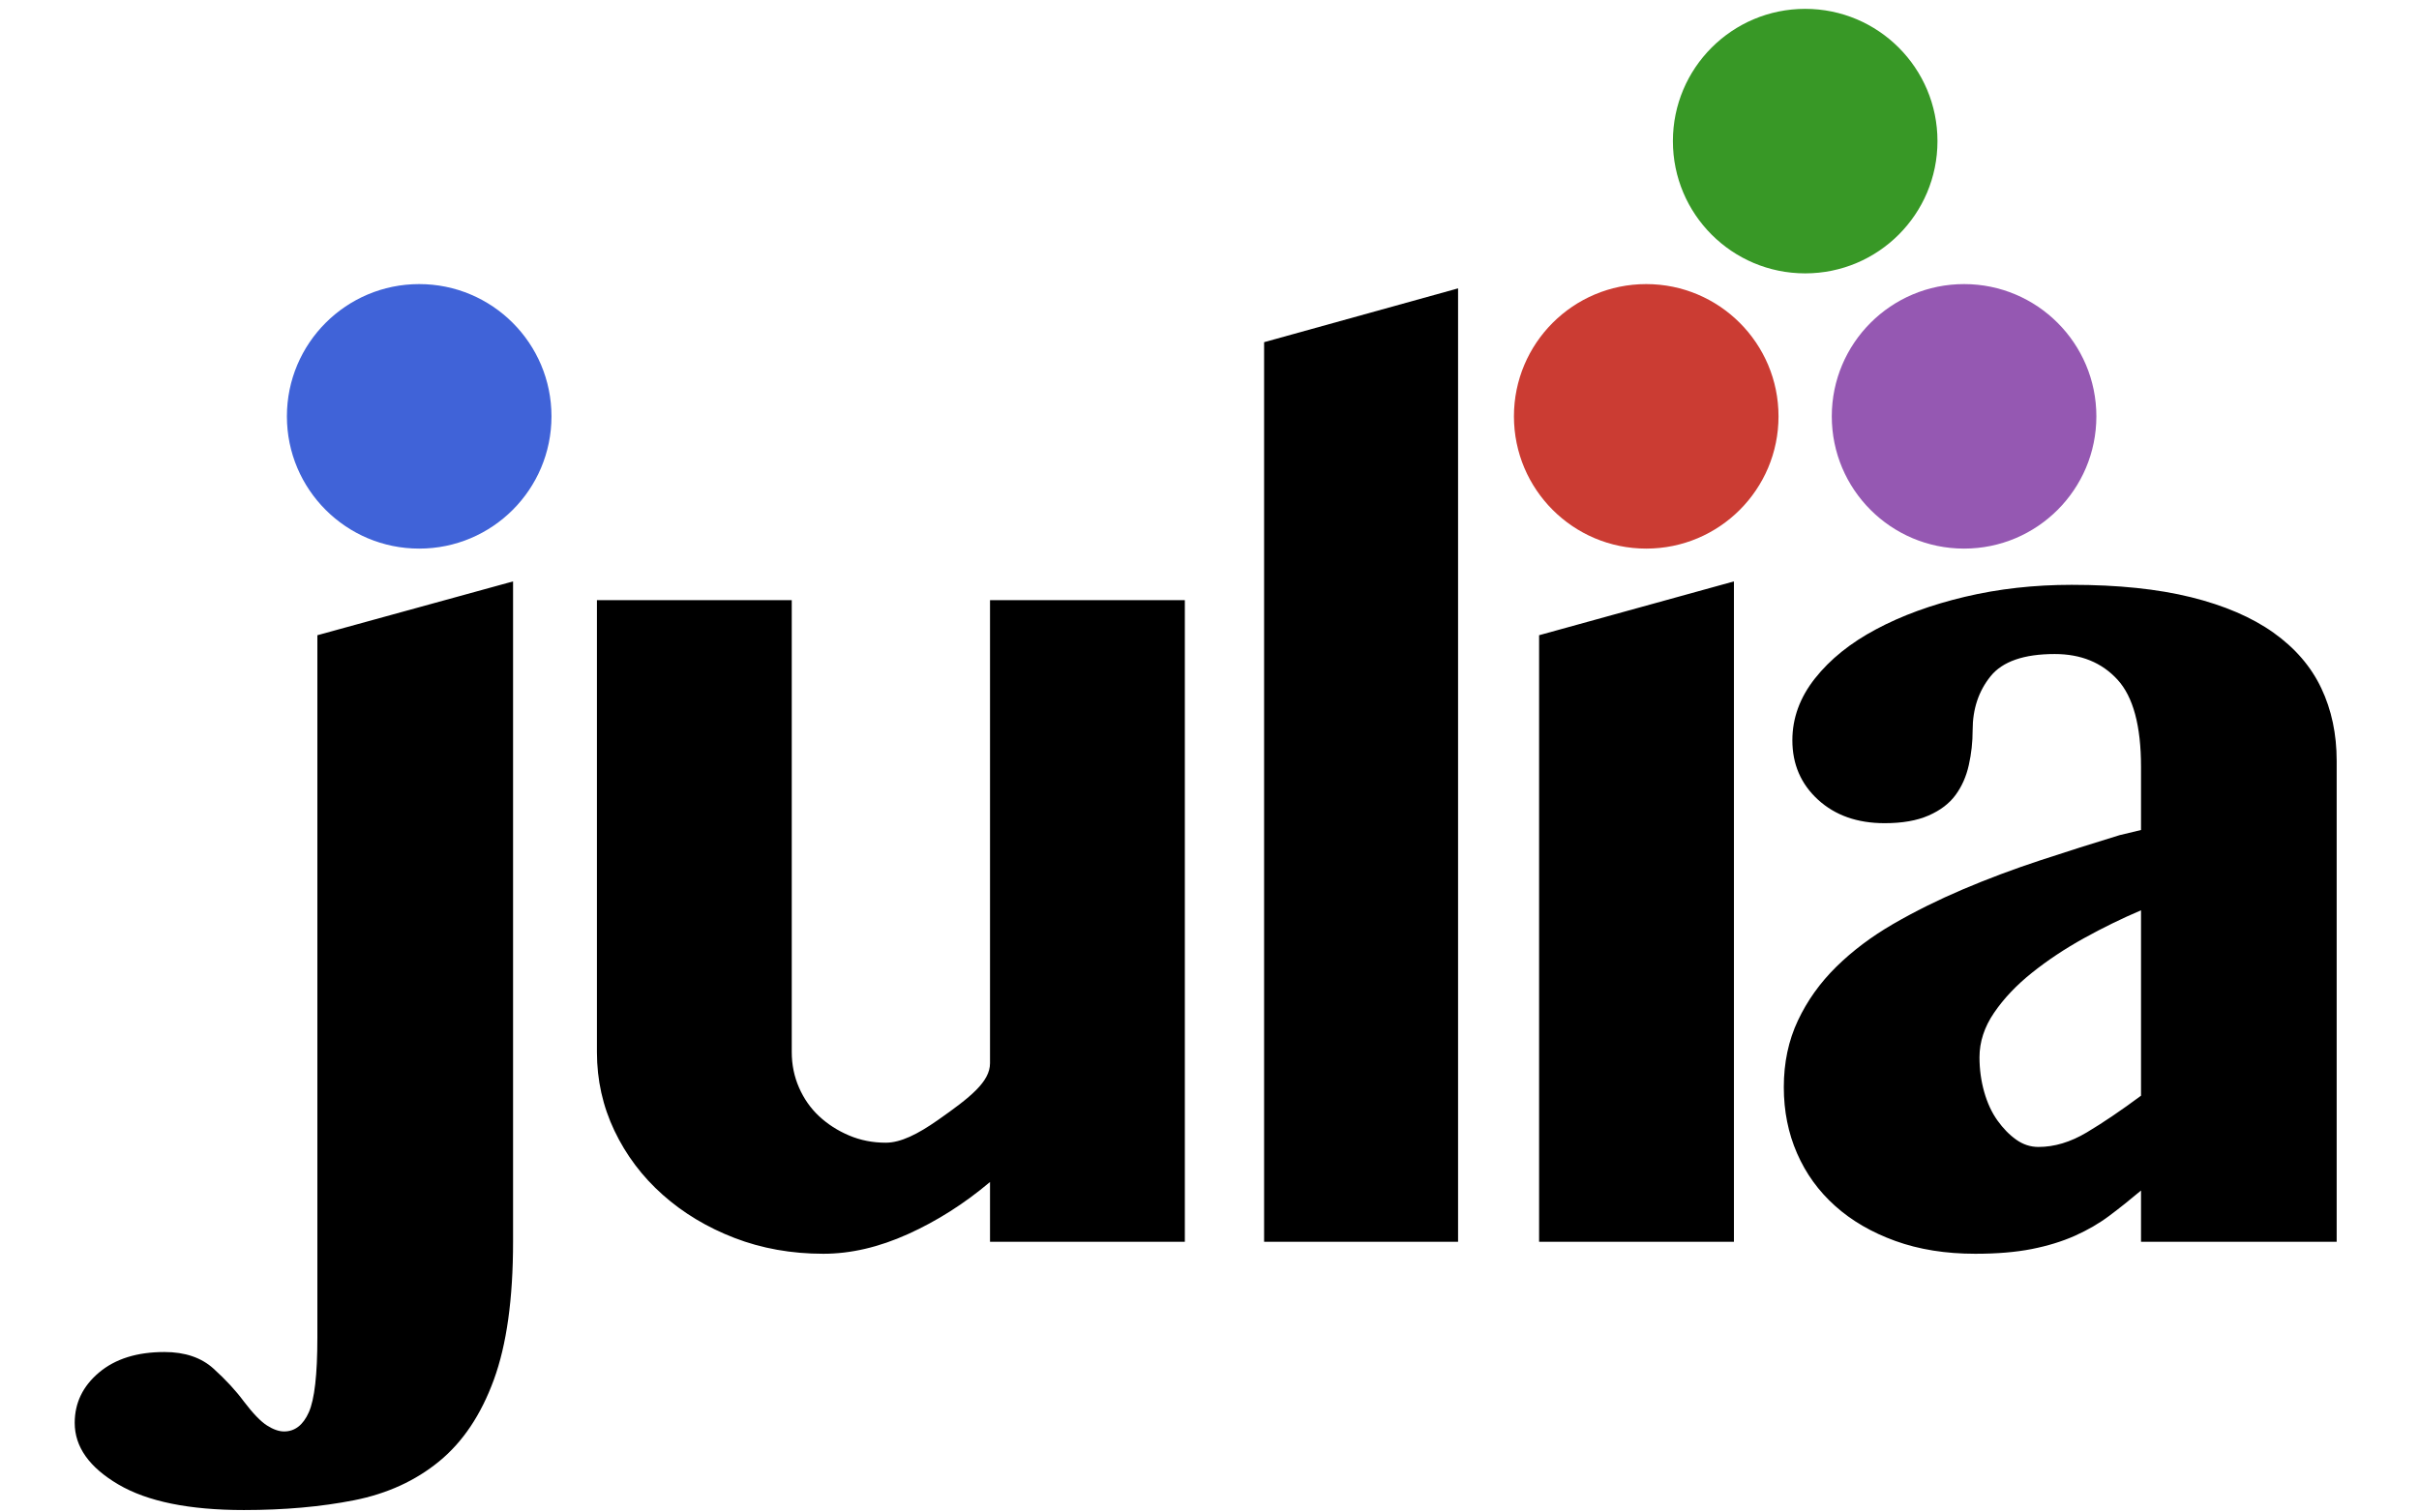
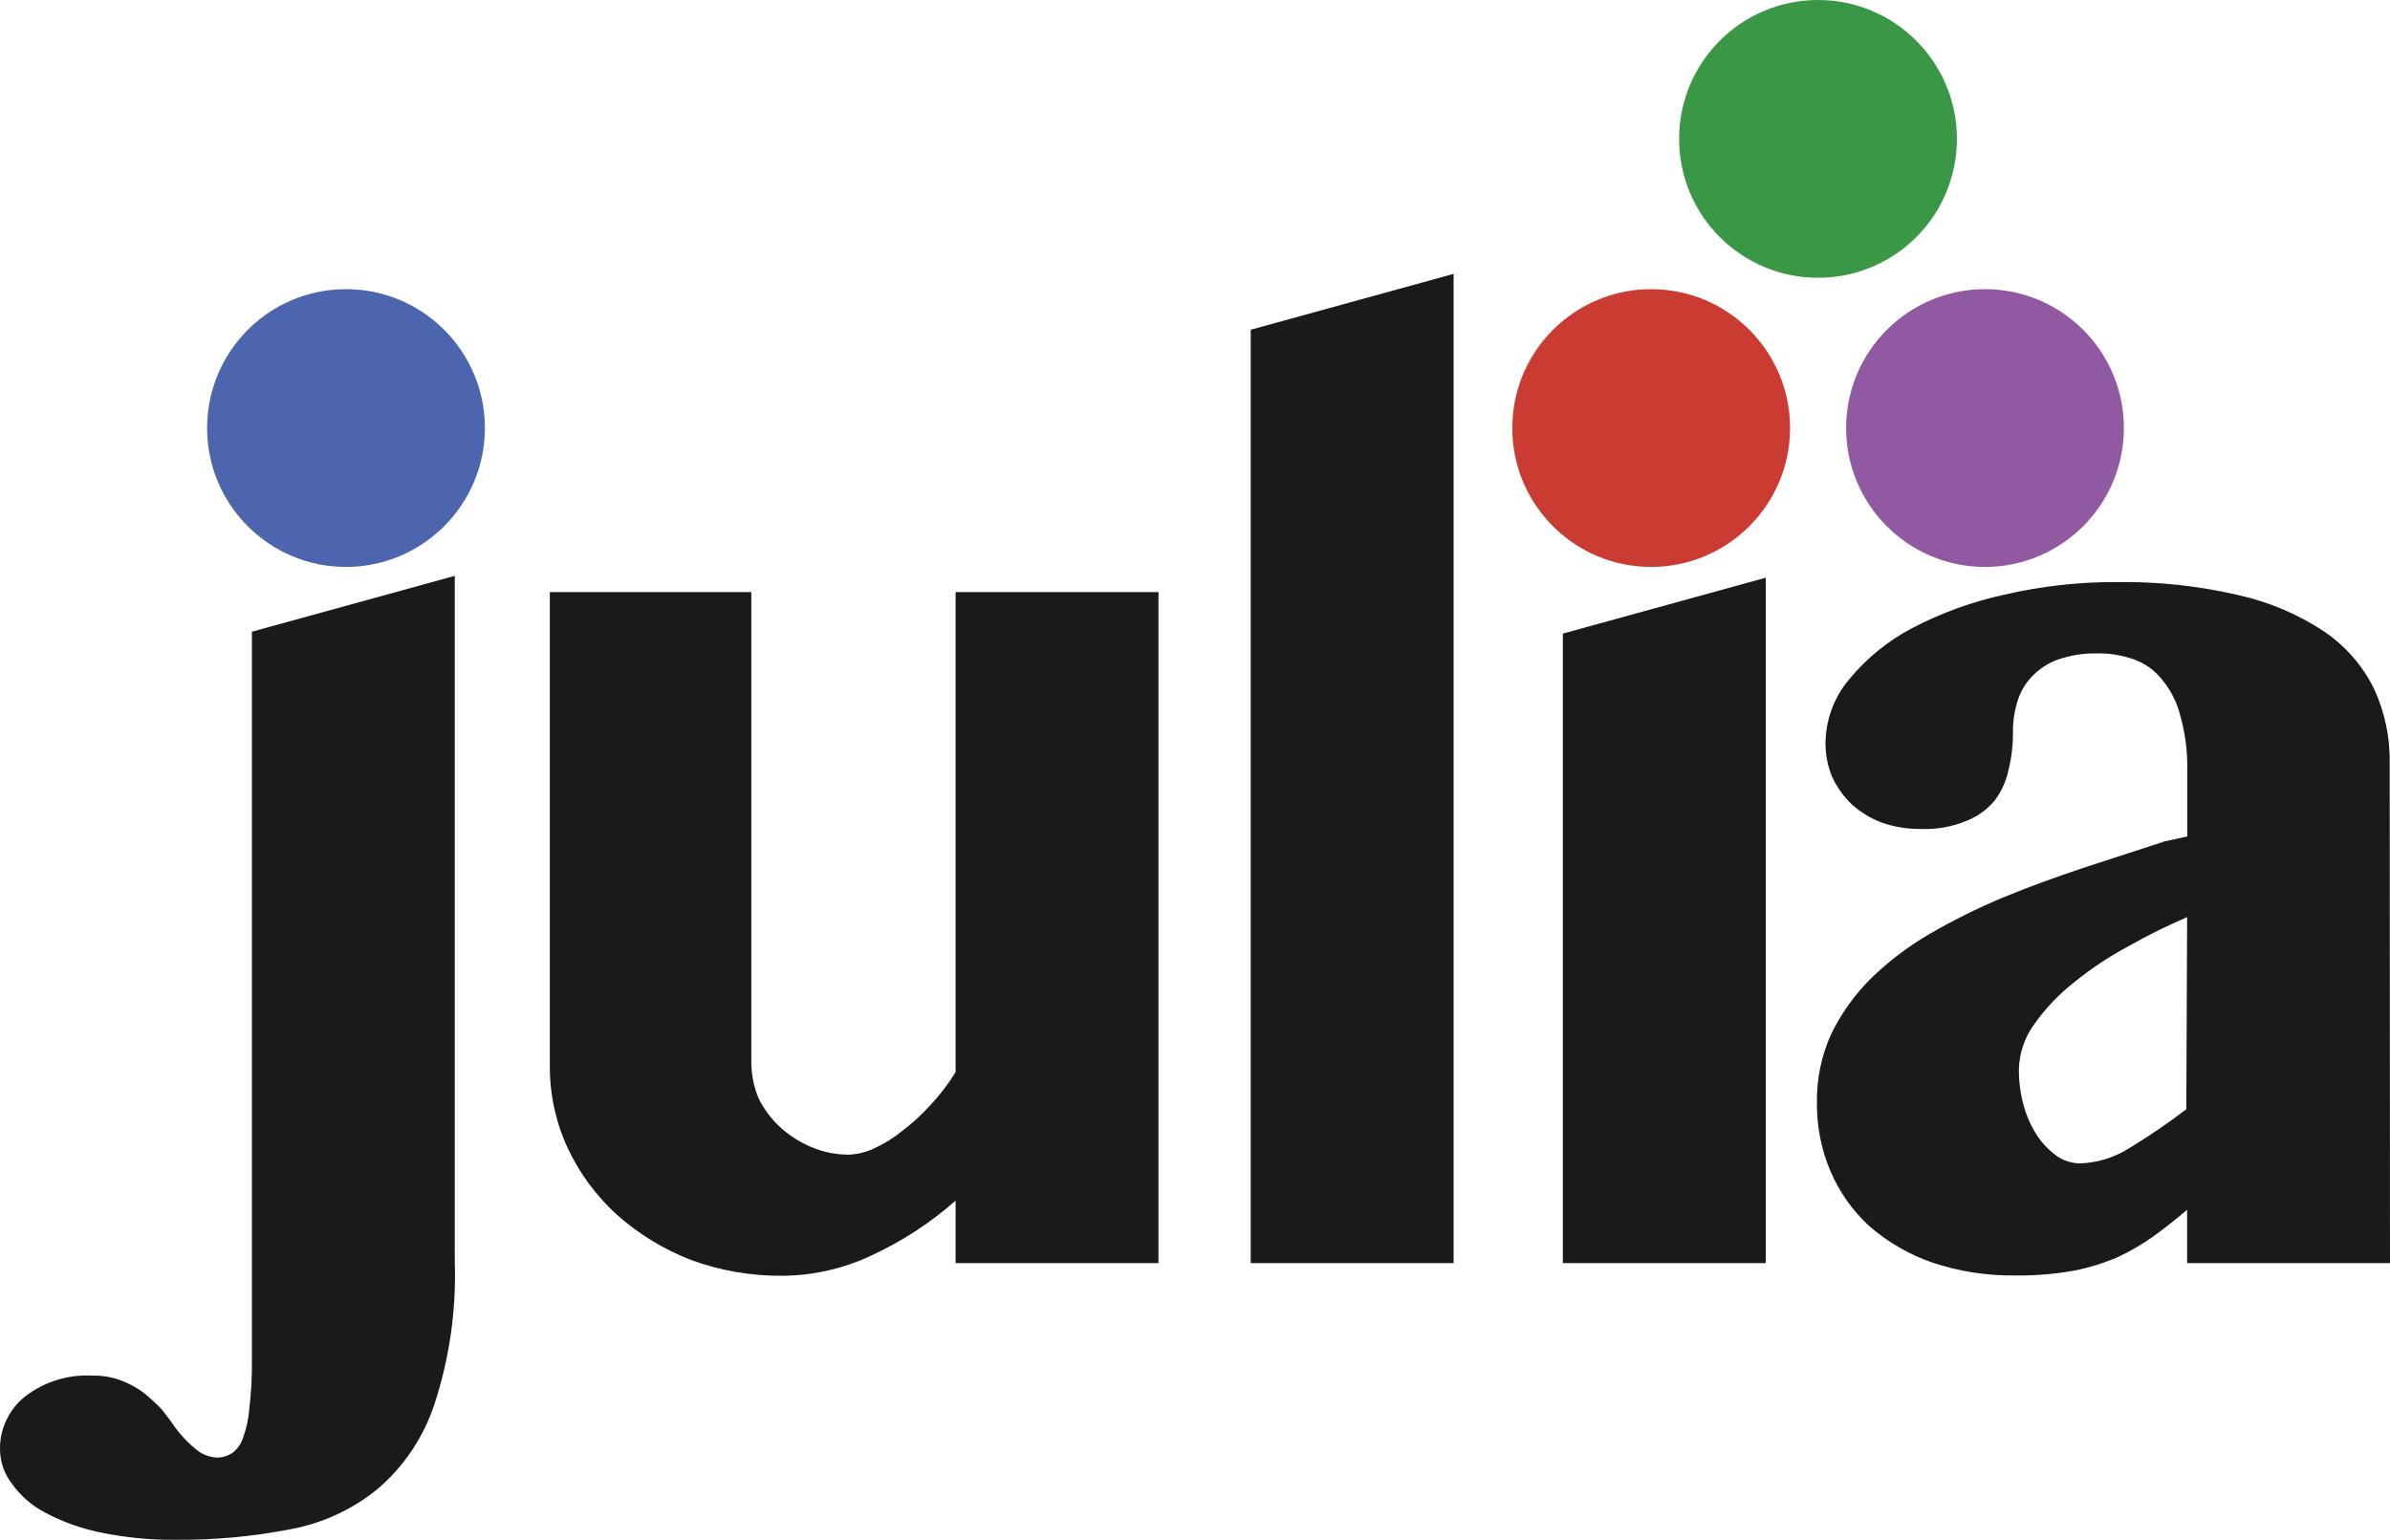
- <svg xmlns="http://www.w3.org/2000/svg" width="320pt" height="200pt" viewBox="0 0 320 200" version="1.1">
-   <g id="surface61">
-     <path style=" stroke:none;fill-rule:nonzero;fill:rgb(0%,0%,0%);fill-opacity:1;" d="M 67.871 164.312 C 67.871 171.848 67.023 177.934 65.328 182.566 C 63.633 187.203 61.223 190.801 58.094 193.363 C 54.969 195.926 51.219 197.641 46.848 198.508 C 42.477 199.371 37.613 199.805 32.266 199.805 C 25.027 199.805 19.488 198.676 15.648 196.414 C 11.805 194.152 9.883 191.441 9.883 188.273 C 9.883 185.637 10.953 183.414 13.102 181.605 C 15.25 179.797 18.133 178.895 21.75 178.895 C 24.465 178.895 26.633 179.629 28.25 181.098 C 29.871 182.566 31.211 184.02 32.266 185.449 C 33.469 187.031 34.488 188.086 35.316 188.613 C 36.145 189.141 36.898 189.406 37.578 189.406 C 39.008 189.406 40.102 188.559 40.855 186.863 C 41.609 185.168 41.984 181.871 41.984 176.973 L 41.984 84.051 L 67.871 76.93 L 67.871 164.312 M 104.738 79.414 L 104.738 139.215 C 104.738 140.875 105.059 142.438 105.699 143.906 C 106.34 145.375 107.227 146.641 108.355 147.695 C 109.488 148.75 110.805 149.598 112.312 150.238 C 113.82 150.879 115.441 151.199 117.176 151.199 C 119.133 151.199 121.359 150.102 124.07 148.203 C 128.363 145.195 130.965 143.129 130.965 140.684 C 130.965 140.098 130.965 79.414 130.965 79.414 L 156.738 79.414 L 156.738 164.312 L 130.965 164.312 L 130.965 156.398 C 127.574 159.262 123.957 161.559 120.113 163.293 C 116.27 165.027 112.539 165.895 108.922 165.895 C 104.703 165.895 100.781 165.195 97.164 163.801 C 93.547 162.406 90.383 160.504 87.672 158.094 C 84.957 155.684 82.828 152.855 81.281 149.613 C 79.738 146.375 78.965 142.906 78.965 139.215 L 78.965 79.414 L 104.738 79.414 M 192.883 164.312 L 167.223 164.312 L 167.223 45.277 L 192.883 38.156 L 192.883 164.312 M 203.602 84.051 L 229.375 76.93 L 229.375 164.312 L 203.602 164.312 L 203.602 84.051 M 283.227 120.449 C 280.738 121.508 278.23 122.73 275.707 124.125 C 273.184 125.52 270.883 127.047 268.812 128.703 C 266.738 130.359 265.062 132.133 263.781 134.016 C 262.5 135.898 261.859 137.859 261.859 139.895 C 261.859 141.477 262.066 143.004 262.48 144.473 C 262.895 145.941 263.48 147.203 264.234 148.258 C 264.988 149.312 265.816 150.16 266.723 150.801 C 267.625 151.441 268.605 151.762 269.66 151.762 C 271.77 151.762 273.898 151.121 276.047 149.84 C 278.195 148.559 280.586 146.941 283.227 144.98 L 283.227 120.449 M 309.109 164.312 L 283.227 164.312 L 283.227 157.527 C 281.793 158.734 280.398 159.848 279.043 160.863 C 277.688 161.879 276.16 162.766 274.465 163.52 C 272.77 164.273 270.867 164.855 268.754 165.273 C 266.645 165.688 264.156 165.895 261.297 165.895 C 257.375 165.895 253.852 165.328 250.727 164.199 C 247.598 163.066 244.941 161.523 242.758 159.562 C 240.57 157.605 238.895 155.285 237.727 152.609 C 236.559 149.938 235.973 147.016 235.973 143.852 C 235.973 140.609 236.594 137.672 237.84 135.031 C 239.082 132.395 240.777 130.023 242.926 127.91 C 245.074 125.801 247.578 123.918 250.441 122.258 C 253.305 120.602 256.379 119.074 259.656 117.68 C 262.934 116.285 266.344 115.008 269.887 113.84 C 273.426 112.672 276.934 111.559 280.398 110.504 L 283.227 109.824 L 283.227 101.461 C 283.227 96.035 282.188 92.191 280.117 89.93 C 278.043 87.668 275.273 86.539 271.809 86.539 C 267.738 86.539 264.91 87.52 263.328 89.477 C 261.746 91.438 260.953 93.809 260.953 96.598 C 260.953 98.18 260.785 99.727 260.445 101.234 C 260.109 102.742 259.523 104.059 258.695 105.191 C 257.867 106.32 256.68 107.227 255.133 107.902 C 253.59 108.582 251.648 108.922 249.312 108.922 C 245.695 108.922 242.758 107.883 240.496 105.812 C 238.234 103.738 237.105 101.121 237.105 97.953 C 237.105 95.016 238.102 92.285 240.098 89.762 C 242.098 87.234 244.789 85.066 248.184 83.262 C 251.574 81.449 255.492 80.02 259.938 78.965 C 264.383 77.91 269.094 77.383 274.066 77.383 C 280.172 77.383 285.43 77.93 289.84 79.02 C 294.246 80.113 297.883 81.676 300.746 83.711 C 303.609 85.746 305.719 88.195 307.074 91.059 C 308.434 93.922 309.109 97.129 309.109 100.668 L 309.109 164.312 " />
-     <path style=" stroke:none;fill-rule:nonzero;fill:rgb(79.6%,23.5%,20%);fill-opacity:1;" d="M 235.273 55.09 C 235.273 64.758 227.438 72.59 217.773 72.59 C 208.105 72.59 200.273 64.758 200.273 55.09 C 200.273 45.426 208.105 37.59 217.773 37.59 C 227.438 37.59 235.273 45.426 235.273 55.09 " />
-     <path style=" stroke:none;fill-rule:nonzero;fill:rgb(25.1%,38.8%,84.7%);fill-opacity:1;" d="M 72.953 55.09 C 72.953 64.758 65.117 72.59 55.453 72.59 C 45.789 72.59 37.953 64.758 37.953 55.09 C 37.953 45.426 45.789 37.59 55.453 37.59 C 65.117 37.59 72.953 45.426 72.953 55.09 " />
-     <path style=" stroke:none;fill-rule:nonzero;fill:rgb(58.4%,34.5%,69.8%);fill-opacity:1;" d="M 277.32 55.09 C 277.32 64.758 269.484 72.59 259.82 72.59 C 250.156 72.59 242.32 64.758 242.32 55.09 C 242.32 45.426 250.156 37.59 259.82 37.59 C 269.484 37.59 277.32 45.426 277.32 55.09 " />
-     <path style=" stroke:none;fill-rule:nonzero;fill:rgb(22%,59.6%,14.9%);fill-opacity:1;" d="M 256.301 18.672 C 256.301 28.336 248.465 36.172 238.801 36.172 C 229.133 36.172 221.301 28.336 221.301 18.672 C 221.301 9.008 229.133 1.172 238.801 1.172 C 248.465 1.172 256.301 9.008 256.301 18.672 " />
+ <svg xmlns="http://www.w3.org/2000/svg" viewBox="0 0 153.14 98.64">
+   <defs>
+     <style>.cls-1{fill:#1a1a1a;}.cls-2{fill:#4d64ae;}.cls-3{fill:#ca3c32;}.cls-4{fill:#9259a3;}.cls-5{fill:#399746;}</style>
+   </defs>
+   <g id="Layer_2" data-name="Layer 2">
+     <g id="Layer_1-2" data-name="Layer 1">
+       <g id="layer1">
+         <g id="g3855">
+           <g id="g945">
+             <g id="g984">
+               <g id="g920">
+                 <path id="path3804" class="cls-1" d="M93.14,80.94h-13V21.13l13-3.58Z" />
+                 <g id="g898">
+                   <g id="g893">
+                     <path id="path19" class="cls-2" d="M22.17,36.33a8.9,8.9,0,1,1,8.9-8.9A8.91,8.91,0,0,1,22.17,36.33Z" />
+                   </g>
+                   <path id="path3819" class="cls-1" d="M29.14,80.83A26.48,26.48,0,0,1,27.83,90a12.12,12.12,0,0,1-3.62,5.4A12.33,12.33,0,0,1,18.57,98a36.64,36.64,0,0,1-7.32.67,22.47,22.47,0,0,1-4.81-.47A13,13,0,0,1,2.9,96.93,6,6,0,0,1,.76,95.07,3.62,3.62,0,0,1,0,92.88,4.26,4.26,0,0,1,1.59,89.5a6.47,6.47,0,0,1,4.33-1.35,5,5,0,0,1,1.87.32,6,6,0,0,1,1.43.79,12,12,0,0,1,1.16,1.07c.31.4.59.77.83,1.12A7.58,7.58,0,0,0,12.72,93a2.3,2.3,0,0,0,1.15.4,1.85,1.85,0,0,0,1-.28,2,2,0,0,0,.71-1,7.18,7.18,0,0,0,.4-1.91,23.12,23.12,0,0,0,.16-3.06V40.48l13-3.58Z" />
+                 </g>
+                 <path id="path3802" class="cls-1" d="M48.14,37.94V68a6.14,6.14,0,0,0,.47,2.39A6.45,6.45,0,0,0,50,72.24a7,7,0,0,0,2,1.27,6.12,6.12,0,0,0,2.4.48,4.2,4.2,0,0,0,1.61-.4,8.42,8.42,0,0,0,1.8-1.12,13.27,13.27,0,0,0,1.81-1.66,12.92,12.92,0,0,0,1.61-2.11V37.94h13v43h-13v-4a22.47,22.47,0,0,1-5.43,3.53,13.62,13.62,0,0,1-5.59,1.28,16.52,16.52,0,0,1-5.9-1,15.59,15.59,0,0,1-4.76-2.89,13.56,13.56,0,0,1-3.17-4.28,12.41,12.41,0,0,1-1.15-5.29V37.94Z" />
+                 <g id="g905">
+                   <g id="g890">
+                     <path id="path13" class="cls-3" d="M105.79,36.33a8.9,8.9,0,1,1,8.91-8.9A8.91,8.91,0,0,1,105.79,36.33Z" />
+                     <path id="path25" class="cls-4" d="M127.18,36.33a8.9,8.9,0,1,1,8.91-8.9A8.91,8.91,0,0,1,127.18,36.33Z" />
+                     <path id="path31" class="cls-5" d="M116.49,17.8a8.9,8.9,0,1,1,8.9-8.9,8.89,8.89,0,0,1-8.9,8.9Z" />
+                   </g>
+                   <path id="path3823" class="cls-1" d="M100.14,40.6l13-3.58V80.94h-13Z" />
+                 </g>
+                 <path id="path3808" class="cls-1" d="M140.14,58.77a37.64,37.64,0,0,0-3.77,1.87,21.89,21.89,0,0,0-3.46,2.3,12.77,12.77,0,0,0-2.55,2.67,5.12,5.12,0,0,0-1,2.94,8.53,8.53,0,0,0,.32,2.34,7,7,0,0,0,.87,1.91,5.15,5.15,0,0,0,1.23,1.27,2.67,2.67,0,0,0,1.51.48,6.3,6.3,0,0,0,3.18-1,41.31,41.31,0,0,0,3.62-2.47Zm13,22.17h-13V77.52c-.71.61-1.42,1.17-2.11,1.67a14.2,14.2,0,0,1-2.3,1.35,13.56,13.56,0,0,1-2.82.88,19.75,19.75,0,0,1-3.78.31,16,16,0,0,1-5.33-.83,12.23,12.23,0,0,1-4-2.31,10.23,10.23,0,0,1-2.51-3.53,11,11,0,0,1-.87-4.37,10.27,10.27,0,0,1,.91-4.42,13.11,13.11,0,0,1,2.55-3.57,19.36,19.36,0,0,1,3.77-2.86,40.26,40.26,0,0,1,4.65-2.31c1.67-.69,3.4-1.32,5.17-1.91l5.25-1.71,1.43-.31V49.34a11.91,11.91,0,0,0-.44-3.45,5.82,5.82,0,0,0-1.15-2.31,4,4,0,0,0-1.79-1.31,6.6,6.6,0,0,0-2.34-.4,7.38,7.38,0,0,0-2.59.4,4.37,4.37,0,0,0-1.67,1.11,3.94,3.94,0,0,0-.91,1.59,6.52,6.52,0,0,0-.28,2,9.51,9.51,0,0,1-.28,2.35,4.85,4.85,0,0,1-.91,2A4.47,4.47,0,0,1,126,52.6a6.84,6.84,0,0,1-2.9.52,7.51,7.51,0,0,1-2.51-.4,6.16,6.16,0,0,1-1.91-1.15,6,6,0,0,1-1.27-1.75,5.59,5.59,0,0,1-.44-2.18,6.42,6.42,0,0,1,1.51-4.1,13.16,13.16,0,0,1,4.06-3.3,23.45,23.45,0,0,1,5.92-2.14,31.07,31.07,0,0,1,7.12-.8,32.21,32.21,0,0,1,7.87.84,16.37,16.37,0,0,1,5.49,2.34,9.55,9.55,0,0,1,3.18,3.66,10.91,10.91,0,0,1,1,4.81Z" />
+               </g>
+             </g>
+           </g>
+         </g>
+       </g>
+     </g>
  </g>
</svg>
